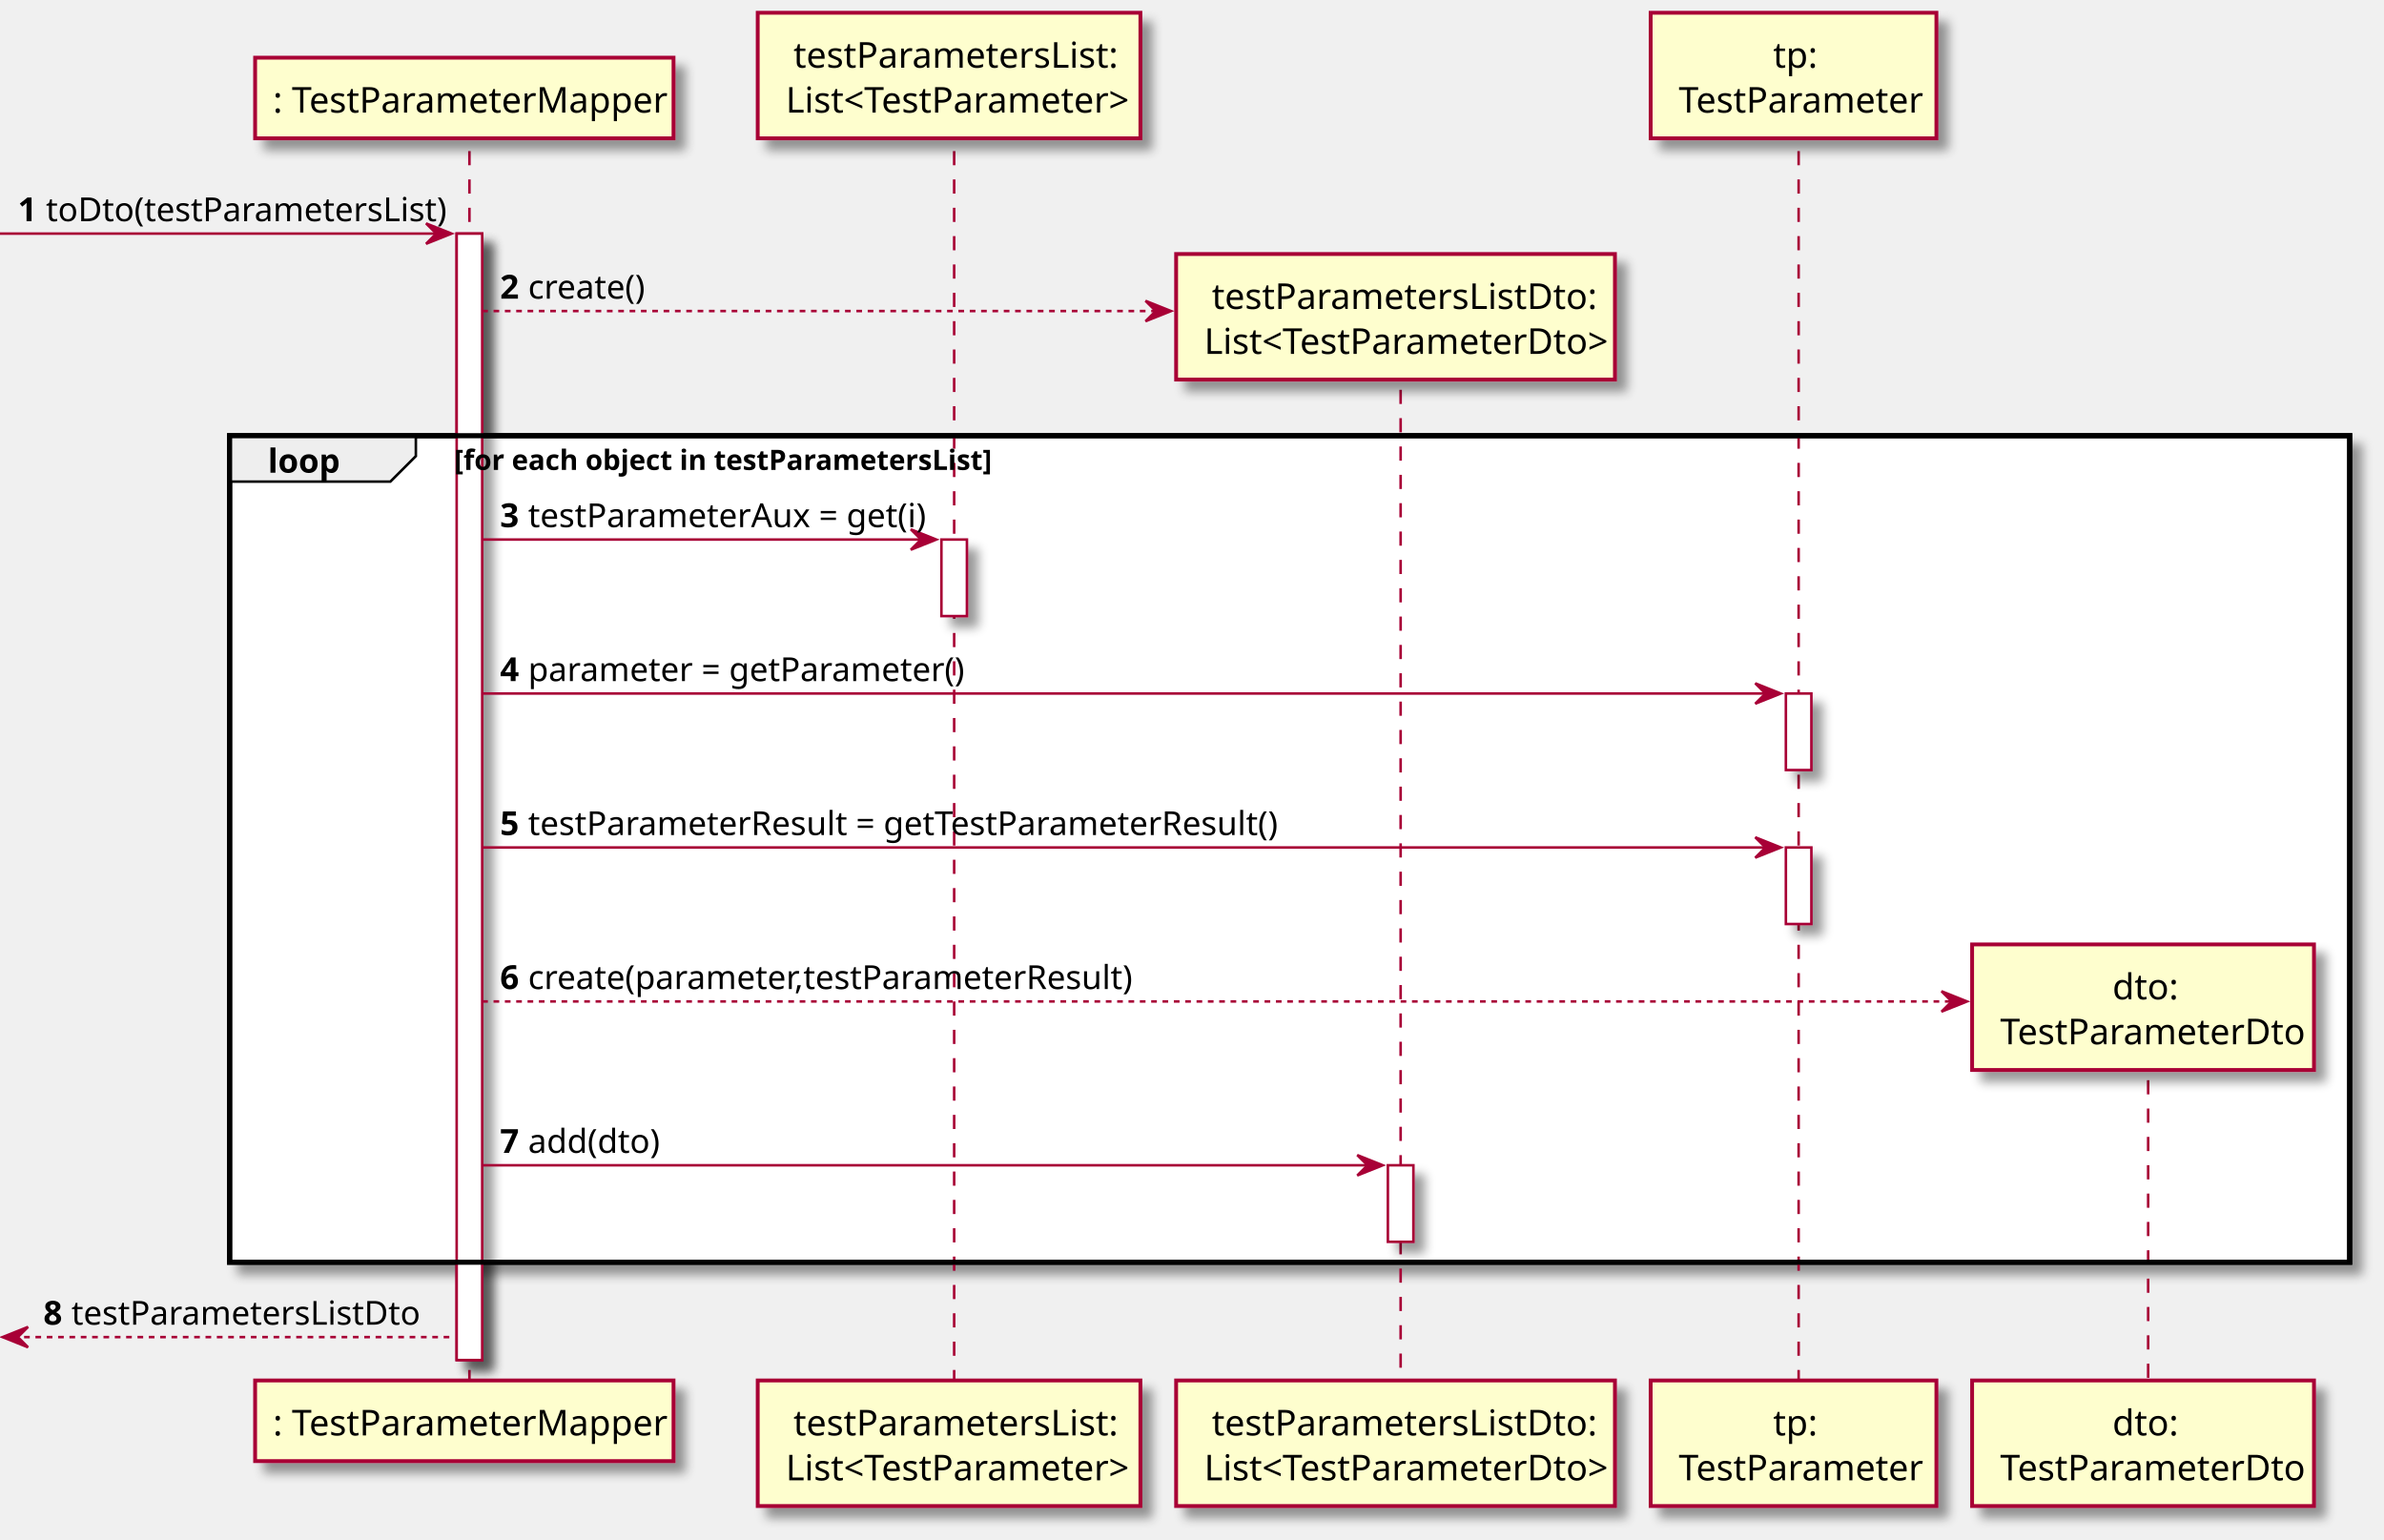
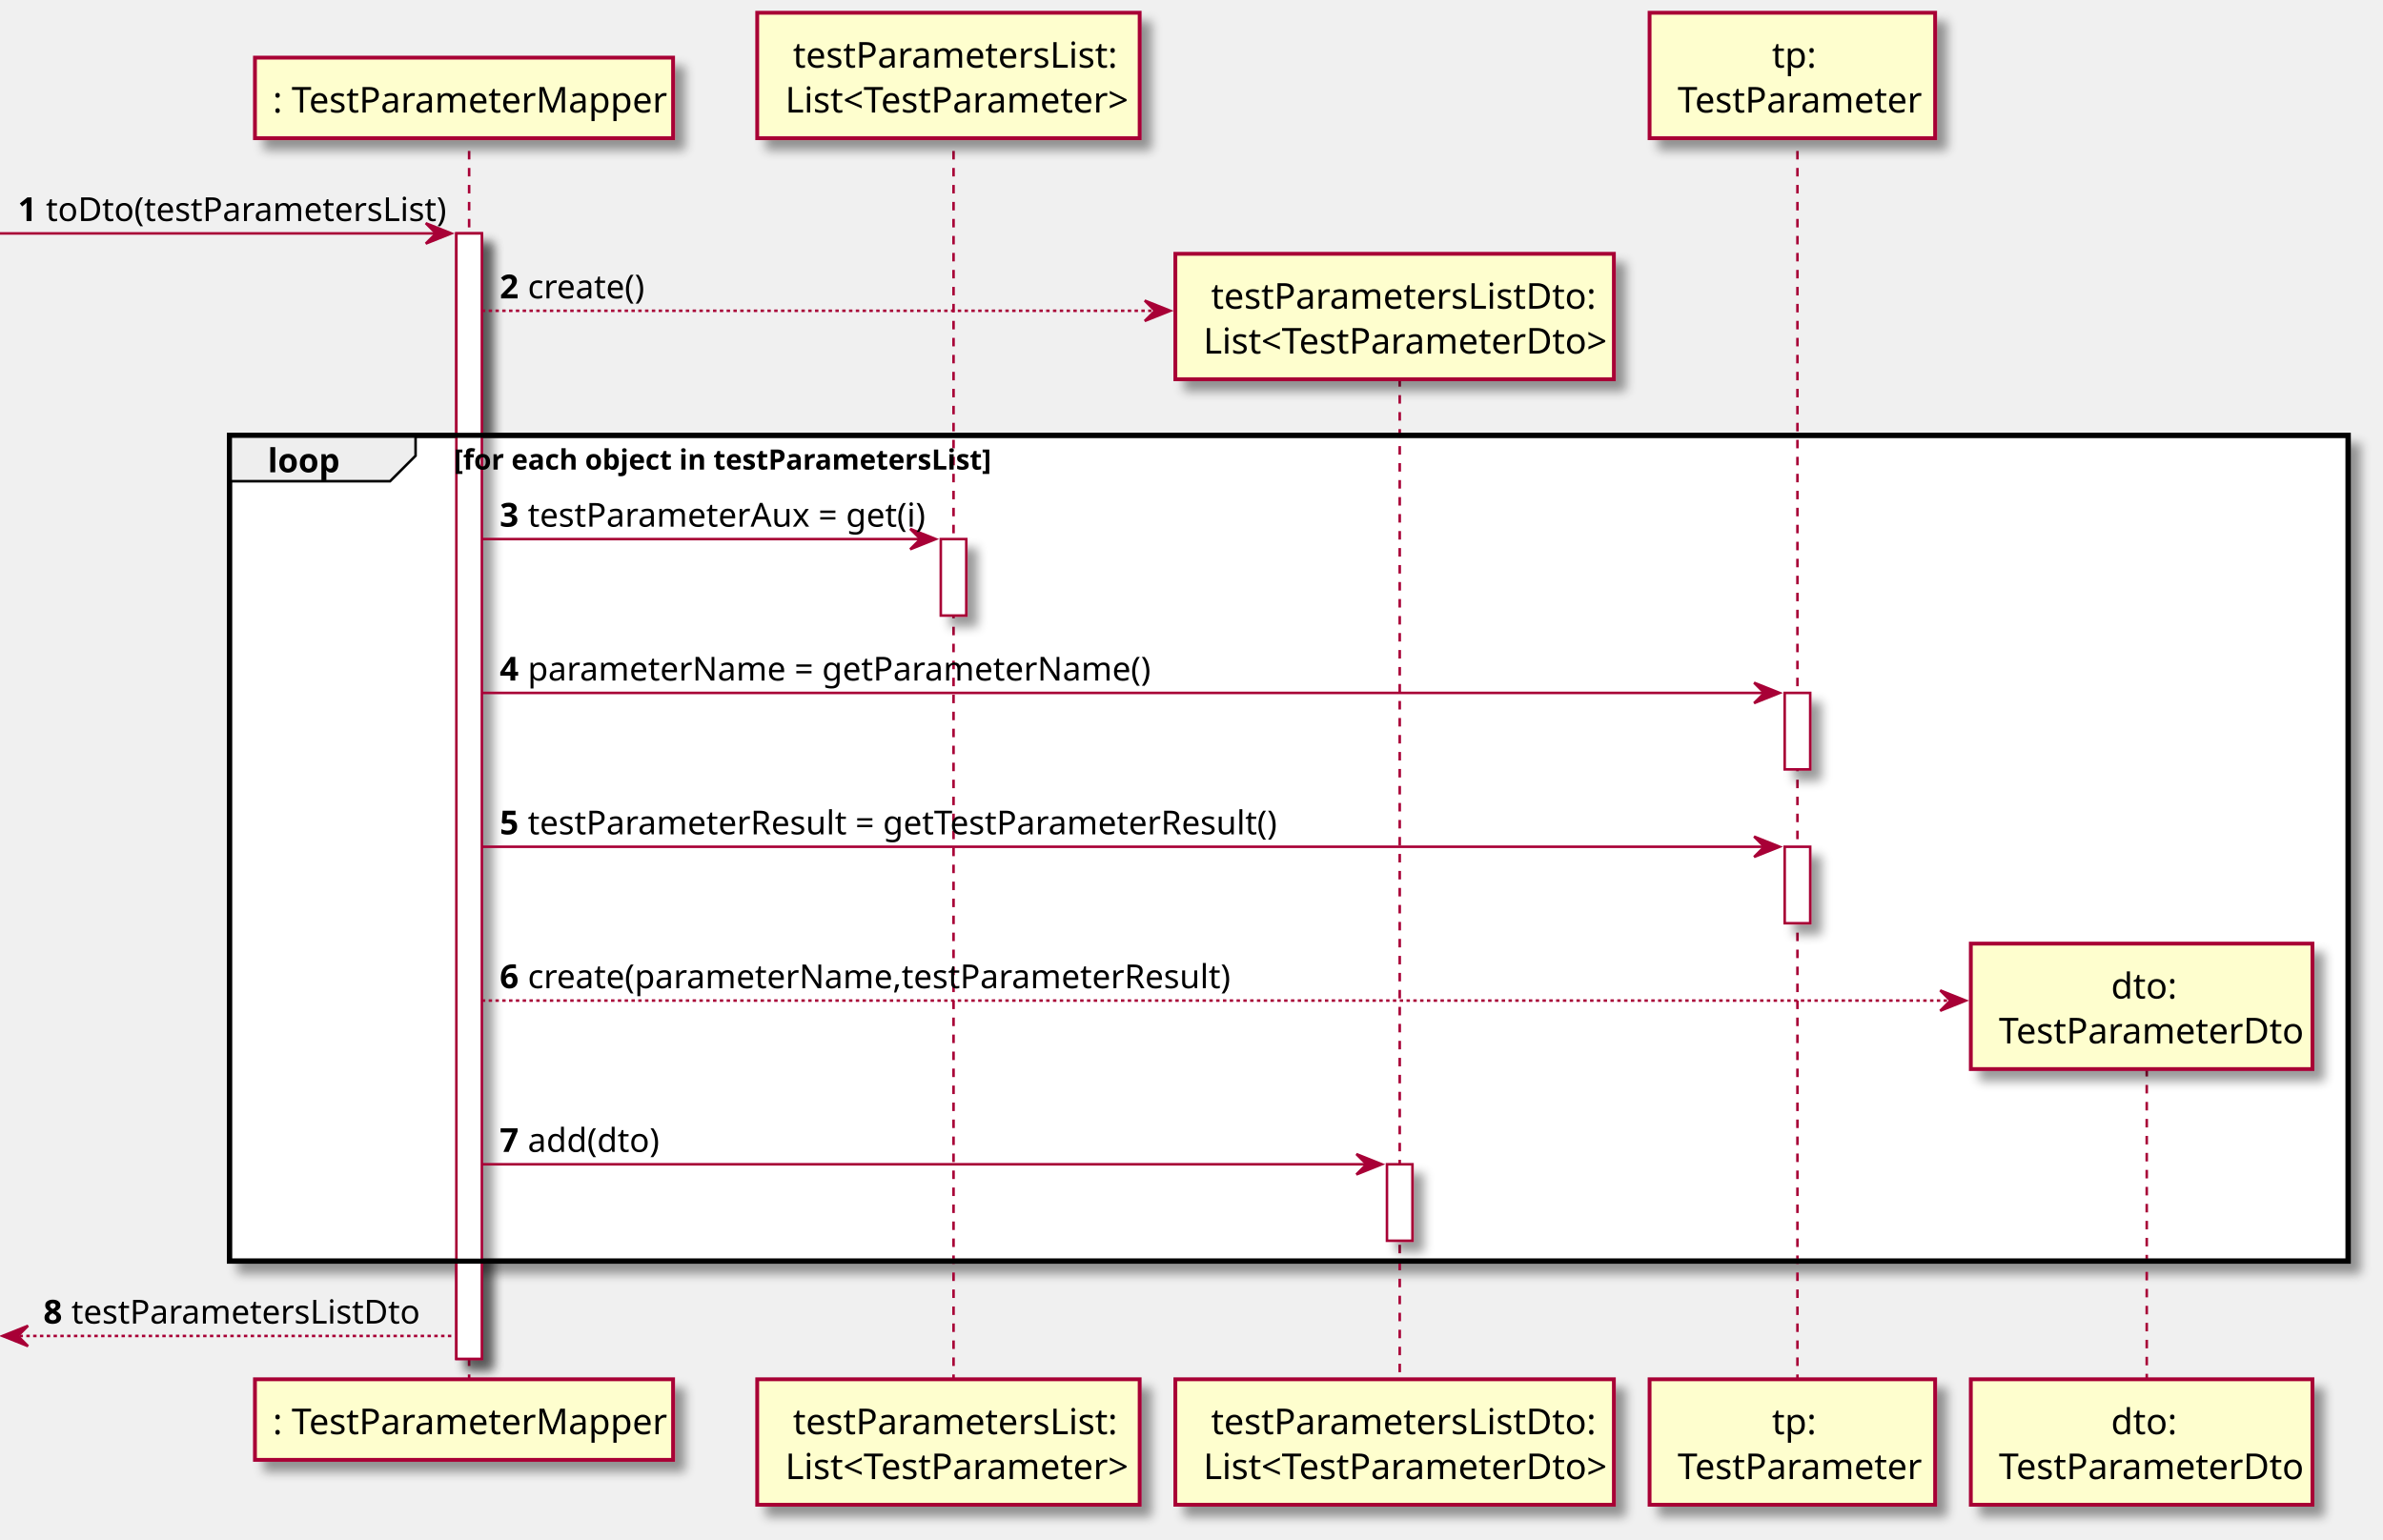
- <svg xmlns="http://www.w3.org/2000/svg" contentScriptType="application/ecmascript" contentStyleType="text/css" height="543.6px" preserveAspectRatio="none" style="width:841px;height:543px;" version="1.1" viewBox="0 0 841 543" width="841.5px" zoomAndPan="magnify">
+ <svg xmlns="http://www.w3.org/2000/svg" contentScriptType="application/ecmascript" contentStyleType="text/css" height="906px" preserveAspectRatio="none" style="width:1402px;height:906px;" version="1.1" viewBox="0 0 1402 906" width="1402.5px" zoomAndPan="magnify">
  <defs>
-     <filter height="300%" id="fzfa1blmc5bcv" width="300%" x="-1" y="-1">
-       <feGaussianBlur result="blurOut" stdDeviation="1.8" />
+     <filter height="300%" id="fvdn0kkhw5qd0" width="300%" x="-1" y="-1">
+       <feGaussianBlur result="blurOut" stdDeviation="3.0" />
      <feColorMatrix in="blurOut" result="blurOut2" type="matrix" values="0 0 0 0 0 0 0 0 0 0 0 0 0 0 0 0 0 0 .4 0" />
-       <feOffset dx="3.6" dy="3.6" in="blurOut2" result="blurOut3" />
+       <feOffset dx="6.0" dy="6.0" in="blurOut2" result="blurOut3" />
      <feBlend in="SourceGraphic" in2="blurOut3" mode="normal" />
    </filter>
  </defs>
  <g>
-     <rect fill="#FFFFFF" filter="url(#fzfa1blmc5bcv)" height="397.392" style="stroke:#A80036;stroke-width:0.9;" width="9" x="161.1" y="82.413" />
-     <rect fill="#FFFFFF" filter="url(#fzfa1blmc5bcv)" height="27" style="stroke:#A80036;stroke-width:0.9;" width="9" x="332.1" y="190.343" />
-     <rect fill="#FFFFFF" filter="url(#fzfa1blmc5bcv)" height="27" style="stroke:#A80036;stroke-width:0.9;" width="9" x="489.6" y="411.089" />
-     <rect fill="#FFFFFF" filter="url(#fzfa1blmc5bcv)" height="27" style="stroke:#A80036;stroke-width:0.9;" width="9" x="630" y="244.659" />
-     <rect fill="#FFFFFF" filter="url(#fzfa1blmc5bcv)" height="27" style="stroke:#A80036;stroke-width:0.9;" width="9" x="630" y="298.976" />
-     <rect fill="#FFFFFF" filter="url(#fzfa1blmc5bcv)" height="291.579" style="stroke:#000000;stroke-width:1.8;" width="747.9" x="81" y="153.71" />
-     <line style="stroke:#A80036;stroke-width:0.9;stroke-dasharray:5.0,5.0;" x1="165.6" x2="165.6" y1="53.297" y2="487.906" />
-     <line style="stroke:#A80036;stroke-width:0.9;stroke-dasharray:5.0,5.0;" x1="336.6" x2="336.6" y1="53.297" y2="487.906" />
-     <line style="stroke:#A80036;stroke-width:0.9;stroke-dasharray:5.0,5.0;" x1="494.1" x2="494.1" y1="127.512" y2="487.906" />
-     <line style="stroke:#A80036;stroke-width:0.9;stroke-dasharray:5.0,5.0;" x1="634.5" x2="634.5" y1="53.297" y2="487.906" />
-     <line style="stroke:#A80036;stroke-width:0.9;stroke-dasharray:5.0,5.0;" x1="757.8" x2="757.8" y1="371.074" y2="487.906" />
-     <rect fill="#FEFECE" filter="url(#fzfa1blmc5bcv)" height="28.448" style="stroke:#A80036;stroke-width:1.35;" width="147.6" x="90" y="20.348" />
-     <text fill="#000000" font-family="sans-serif" font-size="12.6" lengthAdjust="spacing" textLength="135" x="96.3" y="39.728">: TestParameterMapper</text>
-     <rect fill="#FEFECE" filter="url(#fzfa1blmc5bcv)" height="28.448" style="stroke:#A80036;stroke-width:1.35;" width="147.6" x="90" y="487.005" />
-     <text fill="#000000" font-family="sans-serif" font-size="12.6" lengthAdjust="spacing" textLength="135" x="96.3" y="506.385">: TestParameterMapper</text>
-     <rect fill="#FEFECE" filter="url(#fzfa1blmc5bcv)" height="44.297" style="stroke:#A80036;stroke-width:1.35;" width="135" x="267.3" y="4.5" />
-     <text fill="#000000" font-family="sans-serif" font-size="12.6" lengthAdjust="spacing" textLength="109.8" x="279.9" y="23.88">testParametersList:</text>
-     <text fill="#000000" font-family="sans-serif" font-size="12.6" lengthAdjust="spacing" textLength="118.8" x="277.2" y="39.728">List&lt;TestParameter&gt;</text>
-     <rect fill="#FEFECE" filter="url(#fzfa1blmc5bcv)" height="44.297" style="stroke:#A80036;stroke-width:1.35;" width="135" x="267.3" y="487.005" />
-     <text fill="#000000" font-family="sans-serif" font-size="12.6" lengthAdjust="spacing" textLength="109.8" x="279.9" y="506.385">testParametersList:</text>
-     <text fill="#000000" font-family="sans-serif" font-size="12.6" lengthAdjust="spacing" textLength="118.8" x="277.2" y="522.234">List&lt;TestParameter&gt;</text>
-     <rect fill="#FEFECE" filter="url(#fzfa1blmc5bcv)" height="44.297" style="stroke:#A80036;stroke-width:1.35;" width="154.8" x="414.9" y="487.005" />
-     <text fill="#000000" font-family="sans-serif" font-size="12.6" lengthAdjust="spacing" textLength="129.6" x="427.5" y="506.385">testParametersListDto:</text>
-     <text fill="#000000" font-family="sans-serif" font-size="12.6" lengthAdjust="spacing" textLength="138.6" x="424.8" y="522.234">List&lt;TestParameterDto&gt;</text>
-     <rect fill="#FEFECE" filter="url(#fzfa1blmc5bcv)" height="44.297" style="stroke:#A80036;stroke-width:1.35;" width="100.8" x="582.3" y="4.5" />
-     <text fill="#000000" font-family="sans-serif" font-size="12.6" lengthAdjust="spacing" textLength="14.4" x="625.5" y="23.88">tp:</text>
-     <text fill="#000000" font-family="sans-serif" font-size="12.6" lengthAdjust="spacing" textLength="84.6" x="592.2" y="39.728">TestParameter</text>
-     <rect fill="#FEFECE" filter="url(#fzfa1blmc5bcv)" height="44.297" style="stroke:#A80036;stroke-width:1.35;" width="100.8" x="582.3" y="487.005" />
-     <text fill="#000000" font-family="sans-serif" font-size="12.6" lengthAdjust="spacing" textLength="14.4" x="625.5" y="506.385">tp:</text>
-     <text fill="#000000" font-family="sans-serif" font-size="12.6" lengthAdjust="spacing" textLength="84.6" x="592.2" y="522.234">TestParameter</text>
-     <rect fill="#FEFECE" filter="url(#fzfa1blmc5bcv)" height="44.297" style="stroke:#A80036;stroke-width:1.35;" width="120.6" x="695.7" y="487.005" />
-     <text fill="#000000" font-family="sans-serif" font-size="12.6" lengthAdjust="spacing" textLength="21.6" x="745.2" y="506.385">dto:</text>
-     <text fill="#000000" font-family="sans-serif" font-size="12.6" lengthAdjust="spacing" textLength="104.4" x="705.6" y="522.234">TestParameterDto</text>
-     <rect fill="#FFFFFF" filter="url(#fzfa1blmc5bcv)" height="397.392" style="stroke:#A80036;stroke-width:0.9;" width="9" x="161.1" y="82.413" />
-     <rect fill="#FFFFFF" filter="url(#fzfa1blmc5bcv)" height="27" style="stroke:#A80036;stroke-width:0.9;" width="9" x="332.1" y="190.343" />
-     <rect fill="#FFFFFF" filter="url(#fzfa1blmc5bcv)" height="27" style="stroke:#A80036;stroke-width:0.9;" width="9" x="489.6" y="411.089" />
-     <rect fill="#FFFFFF" filter="url(#fzfa1blmc5bcv)" height="27" style="stroke:#A80036;stroke-width:0.9;" width="9" x="630" y="244.659" />
-     <rect fill="#FFFFFF" filter="url(#fzfa1blmc5bcv)" height="27" style="stroke:#A80036;stroke-width:0.9;" width="9" x="630" y="298.976" />
-     <polygon fill="#A80036" points="150.3,78.813,159.3,82.413,150.3,86.013,153.9,82.413" style="stroke:#A80036;stroke-width:0.9;" />
-     <line style="stroke:#A80036;stroke-width:0.9;" x1="0" x2="155.7" y1="82.413" y2="82.413" />
-     <text fill="#000000" font-family="sans-serif" font-size="11.7" font-weight="bold" lengthAdjust="spacing" textLength="6.3" x="6.3" y="78.043">1</text>
-     <text fill="#000000" font-family="sans-serif" font-size="11.7" lengthAdjust="spacing" textLength="134.1" x="16.2" y="78.043">toDto(testParametersList)</text>
-     <polygon fill="#A80036" points="404.1,106.13,413.1,109.73,404.1,113.33,407.7,109.73" style="stroke:#A80036;stroke-width:0.9;" />
-     <line style="stroke:#A80036;stroke-width:0.9;stroke-dasharray:2.0,2.0;" x1="170.1" x2="409.5" y1="109.73" y2="109.73" />
-     <text fill="#000000" font-family="sans-serif" font-size="11.7" font-weight="bold" lengthAdjust="spacing" textLength="6.3" x="176.4" y="105.359">2</text>
-     <text fill="#000000" font-family="sans-serif" font-size="11.7" lengthAdjust="spacing" textLength="39.6" x="186.3" y="105.359">create()</text>
-     <rect fill="#FEFECE" filter="url(#fzfa1blmc5bcv)" height="44.297" style="stroke:#A80036;stroke-width:1.35;" width="154.8" x="414.9" y="89.613" />
-     <text fill="#000000" font-family="sans-serif" font-size="12.6" lengthAdjust="spacing" textLength="129.6" x="427.5" y="108.993">testParametersListDto:</text>
-     <text fill="#000000" font-family="sans-serif" font-size="12.6" lengthAdjust="spacing" textLength="138.6" x="424.8" y="124.842">List&lt;TestParameterDto&gt;</text>
-     <path d="M81,153.71 L146.7,153.71 L146.7,160.91 L137.7,169.91 L81,169.91 L81,153.71 " fill="#EEEEEE" style="stroke:#000000;stroke-width:0.9;" />
-     <rect fill="none" height="291.579" style="stroke:#000000;stroke-width:1.8;" width="747.9" x="81" y="153.71" />
-     <text fill="#000000" font-family="sans-serif" font-size="11.7" font-weight="bold" lengthAdjust="spacing" textLength="25.2" x="94.5" y="166.756">loop</text>
-     <text fill="#000000" font-family="sans-serif" font-size="9.9" font-weight="bold" lengthAdjust="spacing" textLength="192.6" x="160.2" y="165.787">[for each object in testParametersList]</text>
-     <polygon fill="#A80036" points="321.3,186.743,330.3,190.343,321.3,193.943,324.9,190.343" style="stroke:#A80036;stroke-width:0.9;" />
-     <line style="stroke:#A80036;stroke-width:0.9;" x1="170.1" x2="326.7" y1="190.343" y2="190.343" />
-     <text fill="#000000" font-family="sans-serif" font-size="11.7" font-weight="bold" lengthAdjust="spacing" textLength="6.3" x="176.4" y="185.972">3</text>
-     <text fill="#000000" font-family="sans-serif" font-size="11.7" lengthAdjust="spacing" textLength="135" x="186.3" y="185.972">testParameterAux = get(i)</text>
-     <polygon fill="#A80036" points="619.2,241.059,628.2,244.659,619.2,248.259,622.8,244.659" style="stroke:#A80036;stroke-width:0.9;" />
-     <line style="stroke:#A80036;stroke-width:0.9;" x1="170.1" x2="624.6" y1="244.659" y2="244.659" />
-     <text fill="#000000" font-family="sans-serif" font-size="11.7" font-weight="bold" lengthAdjust="spacing" textLength="6.3" x="176.4" y="240.289">4</text>
-     <text fill="#000000" font-family="sans-serif" font-size="11.7" lengthAdjust="spacing" textLength="144" x="186.3" y="240.289">parameter = getParameter()</text>
-     <polygon fill="#A80036" points="619.2,295.376,628.2,298.976,619.2,302.576,622.8,298.976" style="stroke:#A80036;stroke-width:0.9;" />
-     <line style="stroke:#A80036;stroke-width:0.9;" x1="170.1" x2="624.6" y1="298.976" y2="298.976" />
-     <text fill="#000000" font-family="sans-serif" font-size="11.7" font-weight="bold" lengthAdjust="spacing" textLength="6.3" x="176.4" y="294.605">5</text>
-     <text fill="#000000" font-family="sans-serif" font-size="11.7" lengthAdjust="spacing" textLength="254.7" x="186.3" y="294.605">testParameterResult = getTestParameterResult()</text>
-     <polygon fill="#A80036" points="684.9,349.692,693.9,353.292,684.9,356.892,688.5,353.292" style="stroke:#A80036;stroke-width:0.9;" />
-     <line style="stroke:#A80036;stroke-width:0.9;stroke-dasharray:2.0,2.0;" x1="170.1" x2="690.3" y1="353.292" y2="353.292" />
-     <text fill="#000000" font-family="sans-serif" font-size="11.7" font-weight="bold" lengthAdjust="spacing" textLength="6.3" x="176.4" y="348.921">6</text>
-     <text fill="#000000" font-family="sans-serif" font-size="11.7" lengthAdjust="spacing" textLength="202.5" x="186.3" y="348.921">create(parameter,testParameterResult)</text>
-     <rect fill="#FEFECE" filter="url(#fzfa1blmc5bcv)" height="44.297" style="stroke:#A80036;stroke-width:1.35;" width="120.6" x="695.7" y="333.176" />
-     <text fill="#000000" font-family="sans-serif" font-size="12.6" lengthAdjust="spacing" textLength="21.6" x="745.2" y="352.556">dto:</text>
-     <text fill="#000000" font-family="sans-serif" font-size="12.6" lengthAdjust="spacing" textLength="104.4" x="705.6" y="368.404">TestParameterDto</text>
-     <polygon fill="#A80036" points="478.8,407.489,487.8,411.089,478.8,414.689,482.4,411.089" style="stroke:#A80036;stroke-width:0.9;" />
-     <line style="stroke:#A80036;stroke-width:0.9;" x1="170.1" x2="484.2" y1="411.089" y2="411.089" />
-     <text fill="#000000" font-family="sans-serif" font-size="11.7" font-weight="bold" lengthAdjust="spacing" textLength="6.3" x="176.4" y="406.718">7</text>
-     <text fill="#000000" font-family="sans-serif" font-size="11.7" lengthAdjust="spacing" textLength="42.3" x="186.3" y="406.718">add(dto)</text>
-     <polygon fill="#A80036" points="9.9,468.106,0.9,471.705,9.9,475.305,6.3,471.705" style="stroke:#A80036;stroke-width:0.9;" />
-     <line style="stroke:#A80036;stroke-width:0.9;stroke-dasharray:2.0,2.0;" x1="4.5" x2="160.2" y1="471.705" y2="471.705" />
-     <text fill="#000000" font-family="sans-serif" font-size="11.7" font-weight="bold" lengthAdjust="spacing" textLength="6.3" x="15.3" y="467.335">8</text>
-     <text fill="#000000" font-family="sans-serif" font-size="11.7" lengthAdjust="spacing" textLength="117" x="25.2" y="467.335">testParametersListDto</text>
+     <rect fill="#FFFFFF" filter="url(#fvdn0kkhw5qd0)" height="662.32" style="stroke:#A80036;stroke-width:1.5;" width="15" x="268.5" y="137.356" />
+     <rect fill="#FFFFFF" filter="url(#fvdn0kkhw5qd0)" height="45" style="stroke:#A80036;stroke-width:1.5;" width="15" x="553.5" y="317.238" />
+     <rect fill="#FFFFFF" filter="url(#fvdn0kkhw5qd0)" height="45" style="stroke:#A80036;stroke-width:1.5;" width="15" x="816" y="685.148" />
+     <rect fill="#FFFFFF" filter="url(#fvdn0kkhw5qd0)" height="45" style="stroke:#A80036;stroke-width:1.5;" width="15" x="1050" y="407.766" />
+     <rect fill="#FFFFFF" filter="url(#fvdn0kkhw5qd0)" height="45" style="stroke:#A80036;stroke-width:1.5;" width="15" x="1050" y="498.293" />
+     <rect fill="#FFFFFF" filter="url(#fvdn0kkhw5qd0)" height="485.965" style="stroke:#000000;stroke-width:3.0;" width="1246.5" x="135" y="256.184" />
+     <line style="stroke:#A80036;stroke-width:1.5;stroke-dasharray:5.0,5.0;" x1="276" x2="276" y1="88.828" y2="813.176" />
+     <line style="stroke:#A80036;stroke-width:1.5;stroke-dasharray:5.0,5.0;" x1="561" x2="561" y1="88.828" y2="813.176" />
+     <line style="stroke:#A80036;stroke-width:1.5;stroke-dasharray:5.0,5.0;" x1="823.5" x2="823.5" y1="212.519" y2="813.176" />
+     <line style="stroke:#A80036;stroke-width:1.5;stroke-dasharray:5.0,5.0;" x1="1057.5" x2="1057.5" y1="88.828" y2="813.176" />
+     <line style="stroke:#A80036;stroke-width:1.5;stroke-dasharray:5.0,5.0;" x1="1263" x2="1263" y1="618.457" y2="813.176" />
+     <rect fill="#FEFECE" filter="url(#fvdn0kkhw5qd0)" height="47.414" style="stroke:#A80036;stroke-width:2.25;" width="246" x="150" y="33.914" />
+     <text fill="#000000" font-family="sans-serif" font-size="21" lengthAdjust="spacing" textLength="225" x="160.5" y="66.214">: TestParameterMapper</text>
+     <rect fill="#FEFECE" filter="url(#fvdn0kkhw5qd0)" height="47.414" style="stroke:#A80036;stroke-width:2.25;" width="246" x="150" y="811.676" />
+     <text fill="#000000" font-family="sans-serif" font-size="21" lengthAdjust="spacing" textLength="225" x="160.5" y="843.976">: TestParameterMapper</text>
+     <rect fill="#FEFECE" filter="url(#fvdn0kkhw5qd0)" height="73.828" style="stroke:#A80036;stroke-width:2.25;" width="225" x="445.5" y="7.5" />
+     <text fill="#000000" font-family="sans-serif" font-size="21" lengthAdjust="spacing" textLength="183" x="466.5" y="39.8">testParametersList:</text>
+     <text fill="#000000" font-family="sans-serif" font-size="21" lengthAdjust="spacing" textLength="198" x="462" y="66.214">List&lt;TestParameter&gt;</text>
+     <rect fill="#FEFECE" filter="url(#fvdn0kkhw5qd0)" height="73.828" style="stroke:#A80036;stroke-width:2.25;" width="225" x="445.5" y="811.676" />
+     <text fill="#000000" font-family="sans-serif" font-size="21" lengthAdjust="spacing" textLength="183" x="466.5" y="843.976">testParametersList:</text>
+     <text fill="#000000" font-family="sans-serif" font-size="21" lengthAdjust="spacing" textLength="198" x="462" y="870.39">List&lt;TestParameter&gt;</text>
+     <rect fill="#FEFECE" filter="url(#fvdn0kkhw5qd0)" height="73.828" style="stroke:#A80036;stroke-width:2.25;" width="258" x="691.5" y="811.676" />
+     <text fill="#000000" font-family="sans-serif" font-size="21" lengthAdjust="spacing" textLength="216" x="712.5" y="843.976">testParametersListDto:</text>
+     <text fill="#000000" font-family="sans-serif" font-size="21" lengthAdjust="spacing" textLength="231" x="708" y="870.39">List&lt;TestParameterDto&gt;</text>
+     <rect fill="#FEFECE" filter="url(#fvdn0kkhw5qd0)" height="73.828" style="stroke:#A80036;stroke-width:2.25;" width="168" x="970.5" y="7.5" />
+     <text fill="#000000" font-family="sans-serif" font-size="21" lengthAdjust="spacing" textLength="24" x="1042.5" y="39.8">tp:</text>
+     <text fill="#000000" font-family="sans-serif" font-size="21" lengthAdjust="spacing" textLength="141" x="987" y="66.214">TestParameter</text>
+     <rect fill="#FEFECE" filter="url(#fvdn0kkhw5qd0)" height="73.828" style="stroke:#A80036;stroke-width:2.25;" width="168" x="970.5" y="811.676" />
+     <text fill="#000000" font-family="sans-serif" font-size="21" lengthAdjust="spacing" textLength="24" x="1042.5" y="843.976">tp:</text>
+     <text fill="#000000" font-family="sans-serif" font-size="21" lengthAdjust="spacing" textLength="141" x="987" y="870.39">TestParameter</text>
+     <rect fill="#FEFECE" filter="url(#fvdn0kkhw5qd0)" height="73.828" style="stroke:#A80036;stroke-width:2.25;" width="201" x="1159.5" y="811.676" />
+     <text fill="#000000" font-family="sans-serif" font-size="21" lengthAdjust="spacing" textLength="36" x="1242" y="843.976">dto:</text>
+     <text fill="#000000" font-family="sans-serif" font-size="21" lengthAdjust="spacing" textLength="174" x="1176" y="870.39">TestParameterDto</text>
+     <rect fill="#FFFFFF" filter="url(#fvdn0kkhw5qd0)" height="662.32" style="stroke:#A80036;stroke-width:1.5;" width="15" x="268.5" y="137.356" />
+     <rect fill="#FFFFFF" filter="url(#fvdn0kkhw5qd0)" height="45" style="stroke:#A80036;stroke-width:1.5;" width="15" x="553.5" y="317.238" />
+     <rect fill="#FFFFFF" filter="url(#fvdn0kkhw5qd0)" height="45" style="stroke:#A80036;stroke-width:1.5;" width="15" x="816" y="685.148" />
+     <rect fill="#FFFFFF" filter="url(#fvdn0kkhw5qd0)" height="45" style="stroke:#A80036;stroke-width:1.5;" width="15" x="1050" y="407.766" />
+     <rect fill="#FFFFFF" filter="url(#fvdn0kkhw5qd0)" height="45" style="stroke:#A80036;stroke-width:1.5;" width="15" x="1050" y="498.293" />
+     <polygon fill="#A80036" points="250.5,131.356,265.5,137.356,250.5,143.356,256.5,137.356" style="stroke:#A80036;stroke-width:1.5;" />
+     <line style="stroke:#A80036;stroke-width:1.5;" x1="0" x2="259.5" y1="137.356" y2="137.356" />
+     <text fill="#000000" font-family="sans-serif" font-size="19.5" font-weight="bold" lengthAdjust="spacing" textLength="10.5" x="10.5" y="130.071">1</text>
+     <text fill="#000000" font-family="sans-serif" font-size="19.5" lengthAdjust="spacing" textLength="223.5" x="27" y="130.071">toDto(testParametersList)</text>
+     <polygon fill="#A80036" points="673.5,176.883,688.5,182.883,673.5,188.883,679.5,182.883" style="stroke:#A80036;stroke-width:1.5;" />
+     <line style="stroke:#A80036;stroke-width:1.5;stroke-dasharray:2.0,2.0;" x1="283.5" x2="682.5" y1="182.883" y2="182.883" />
+     <text fill="#000000" font-family="sans-serif" font-size="19.5" font-weight="bold" lengthAdjust="spacing" textLength="10.5" x="294" y="175.598">2</text>
+     <text fill="#000000" font-family="sans-serif" font-size="19.5" lengthAdjust="spacing" textLength="66" x="310.5" y="175.598">create()</text>
+     <rect fill="#FEFECE" filter="url(#fvdn0kkhw5qd0)" height="73.828" style="stroke:#A80036;stroke-width:2.25;" width="258" x="691.5" y="149.356" />
+     <text fill="#000000" font-family="sans-serif" font-size="21" lengthAdjust="spacing" textLength="216" x="712.5" y="181.655">testParametersListDto:</text>
+     <text fill="#000000" font-family="sans-serif" font-size="21" lengthAdjust="spacing" textLength="231" x="708" y="208.069">List&lt;TestParameterDto&gt;</text>
+     <path d="M135,256.184 L244.5,256.184 L244.5,268.184 L229.5,283.184 L135,283.184 L135,256.184 " fill="#EEEEEE" style="stroke:#000000;stroke-width:1.5;" />
+     <rect fill="none" height="485.965" style="stroke:#000000;stroke-width:3.0;" width="1246.5" x="135" y="256.184" />
+     <text fill="#000000" font-family="sans-serif" font-size="19.5" font-weight="bold" lengthAdjust="spacing" textLength="42" x="157.5" y="277.926">loop</text>
+     <text fill="#000000" font-family="sans-serif" font-size="16.5" font-weight="bold" lengthAdjust="spacing" textLength="321" x="267" y="276.312">[for each object in testParametersList]</text>
+     <polygon fill="#A80036" points="535.5,311.238,550.5,317.238,535.5,323.238,541.5,317.238" style="stroke:#A80036;stroke-width:1.5;" />
+     <line style="stroke:#A80036;stroke-width:1.5;" x1="283.5" x2="544.5" y1="317.238" y2="317.238" />
+     <text fill="#000000" font-family="sans-serif" font-size="19.5" font-weight="bold" lengthAdjust="spacing" textLength="10.5" x="294" y="309.954">3</text>
+     <text fill="#000000" font-family="sans-serif" font-size="19.5" lengthAdjust="spacing" textLength="225" x="310.5" y="309.954">testParameterAux = get(i)</text>
+     <polygon fill="#A80036" points="1032,401.766,1047,407.766,1032,413.766,1038,407.766" style="stroke:#A80036;stroke-width:1.5;" />
+     <line style="stroke:#A80036;stroke-width:1.5;" x1="283.5" x2="1041" y1="407.766" y2="407.766" />
+     <text fill="#000000" font-family="sans-serif" font-size="19.5" font-weight="bold" lengthAdjust="spacing" textLength="10.5" x="294" y="400.481">4</text>
+     <text fill="#000000" font-family="sans-serif" font-size="19.5" lengthAdjust="spacing" textLength="342" x="310.5" y="400.481">parameterName = getParameterName()</text>
+     <polygon fill="#A80036" points="1032,492.293,1047,498.293,1032,504.293,1038,498.293" style="stroke:#A80036;stroke-width:1.5;" />
+     <line style="stroke:#A80036;stroke-width:1.5;" x1="283.5" x2="1041" y1="498.293" y2="498.293" />
+     <text fill="#000000" font-family="sans-serif" font-size="19.5" font-weight="bold" lengthAdjust="spacing" textLength="10.5" x="294" y="491.008">5</text>
+     <text fill="#000000" font-family="sans-serif" font-size="19.5" lengthAdjust="spacing" textLength="424.5" x="310.5" y="491.008">testParameterResult = getTestParameterResult()</text>
+     <polygon fill="#A80036" points="1141.5,582.82,1156.5,588.82,1141.5,594.82,1147.5,588.82" style="stroke:#A80036;stroke-width:1.5;" />
+     <line style="stroke:#A80036;stroke-width:1.5;stroke-dasharray:2.0,2.0;" x1="283.5" x2="1150.5" y1="588.82" y2="588.82" />
+     <text fill="#000000" font-family="sans-serif" font-size="19.5" font-weight="bold" lengthAdjust="spacing" textLength="10.5" x="294" y="581.536">6</text>
+     <text fill="#000000" font-family="sans-serif" font-size="19.5" lengthAdjust="spacing" textLength="388.5" x="310.5" y="581.536">create(parameterName,testParameterResult)</text>
+     <rect fill="#FEFECE" filter="url(#fvdn0kkhw5qd0)" height="73.828" style="stroke:#A80036;stroke-width:2.25;" width="201" x="1159.5" y="555.293" />
+     <text fill="#000000" font-family="sans-serif" font-size="21" lengthAdjust="spacing" textLength="36" x="1242" y="587.593">dto:</text>
+     <text fill="#000000" font-family="sans-serif" font-size="21" lengthAdjust="spacing" textLength="174" x="1176" y="614.007">TestParameterDto</text>
+     <polygon fill="#A80036" points="798,679.148,813,685.148,798,691.148,804,685.148" style="stroke:#A80036;stroke-width:1.5;" />
+     <line style="stroke:#A80036;stroke-width:1.5;" x1="283.5" x2="807" y1="685.148" y2="685.148" />
+     <text fill="#000000" font-family="sans-serif" font-size="19.5" font-weight="bold" lengthAdjust="spacing" textLength="10.5" x="294" y="677.864">7</text>
+     <text fill="#000000" font-family="sans-serif" font-size="19.5" lengthAdjust="spacing" textLength="70.5" x="310.5" y="677.864">add(dto)</text>
+     <polygon fill="#A80036" points="16.5,780.176,1.5,786.176,16.5,792.176,10.5,786.176" style="stroke:#A80036;stroke-width:1.5;" />
+     <line style="stroke:#A80036;stroke-width:1.5;stroke-dasharray:2.0,2.0;" x1="7.5" x2="267" y1="786.176" y2="786.176" />
+     <text fill="#000000" font-family="sans-serif" font-size="19.5" font-weight="bold" lengthAdjust="spacing" textLength="10.5" x="25.5" y="778.891">8</text>
+     <text fill="#000000" font-family="sans-serif" font-size="19.5" lengthAdjust="spacing" textLength="195" x="42" y="778.891">testParametersListDto</text>
  </g>
</svg>
